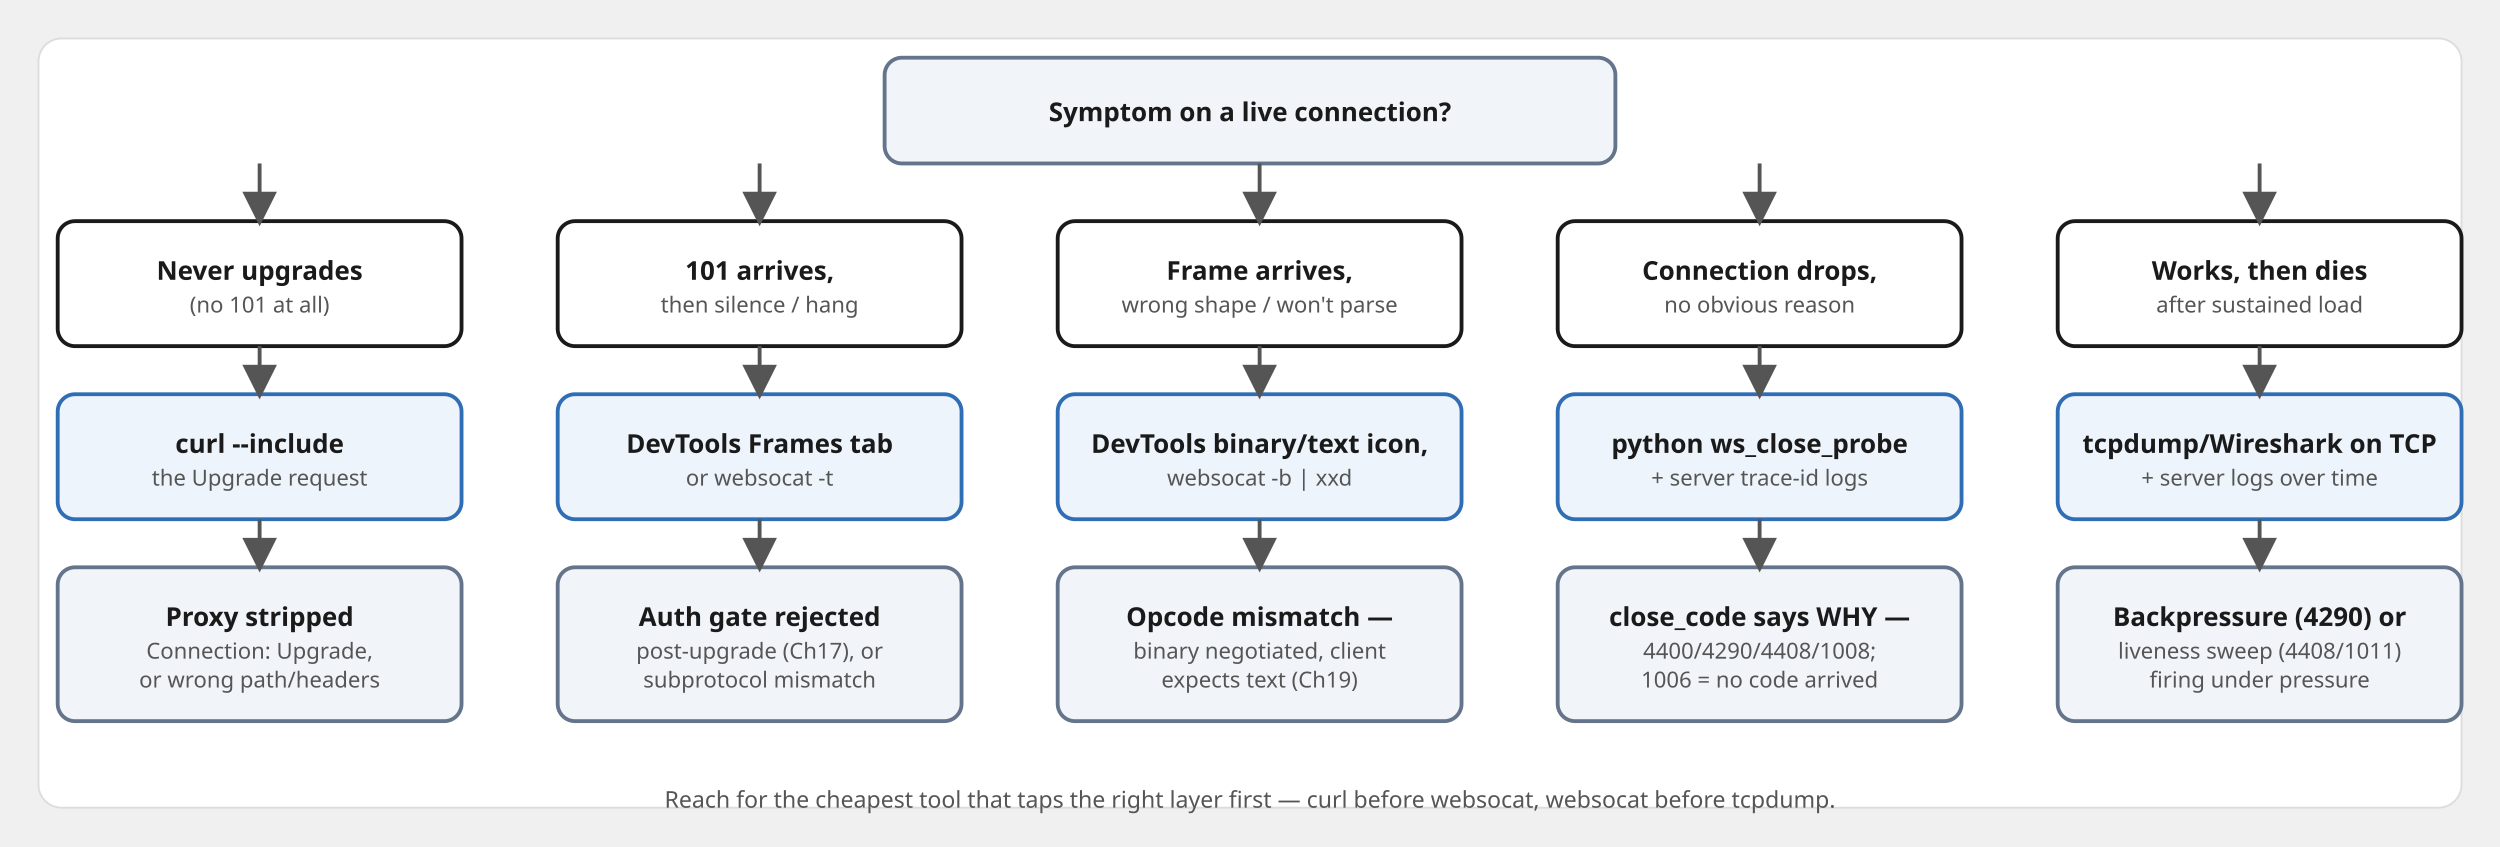
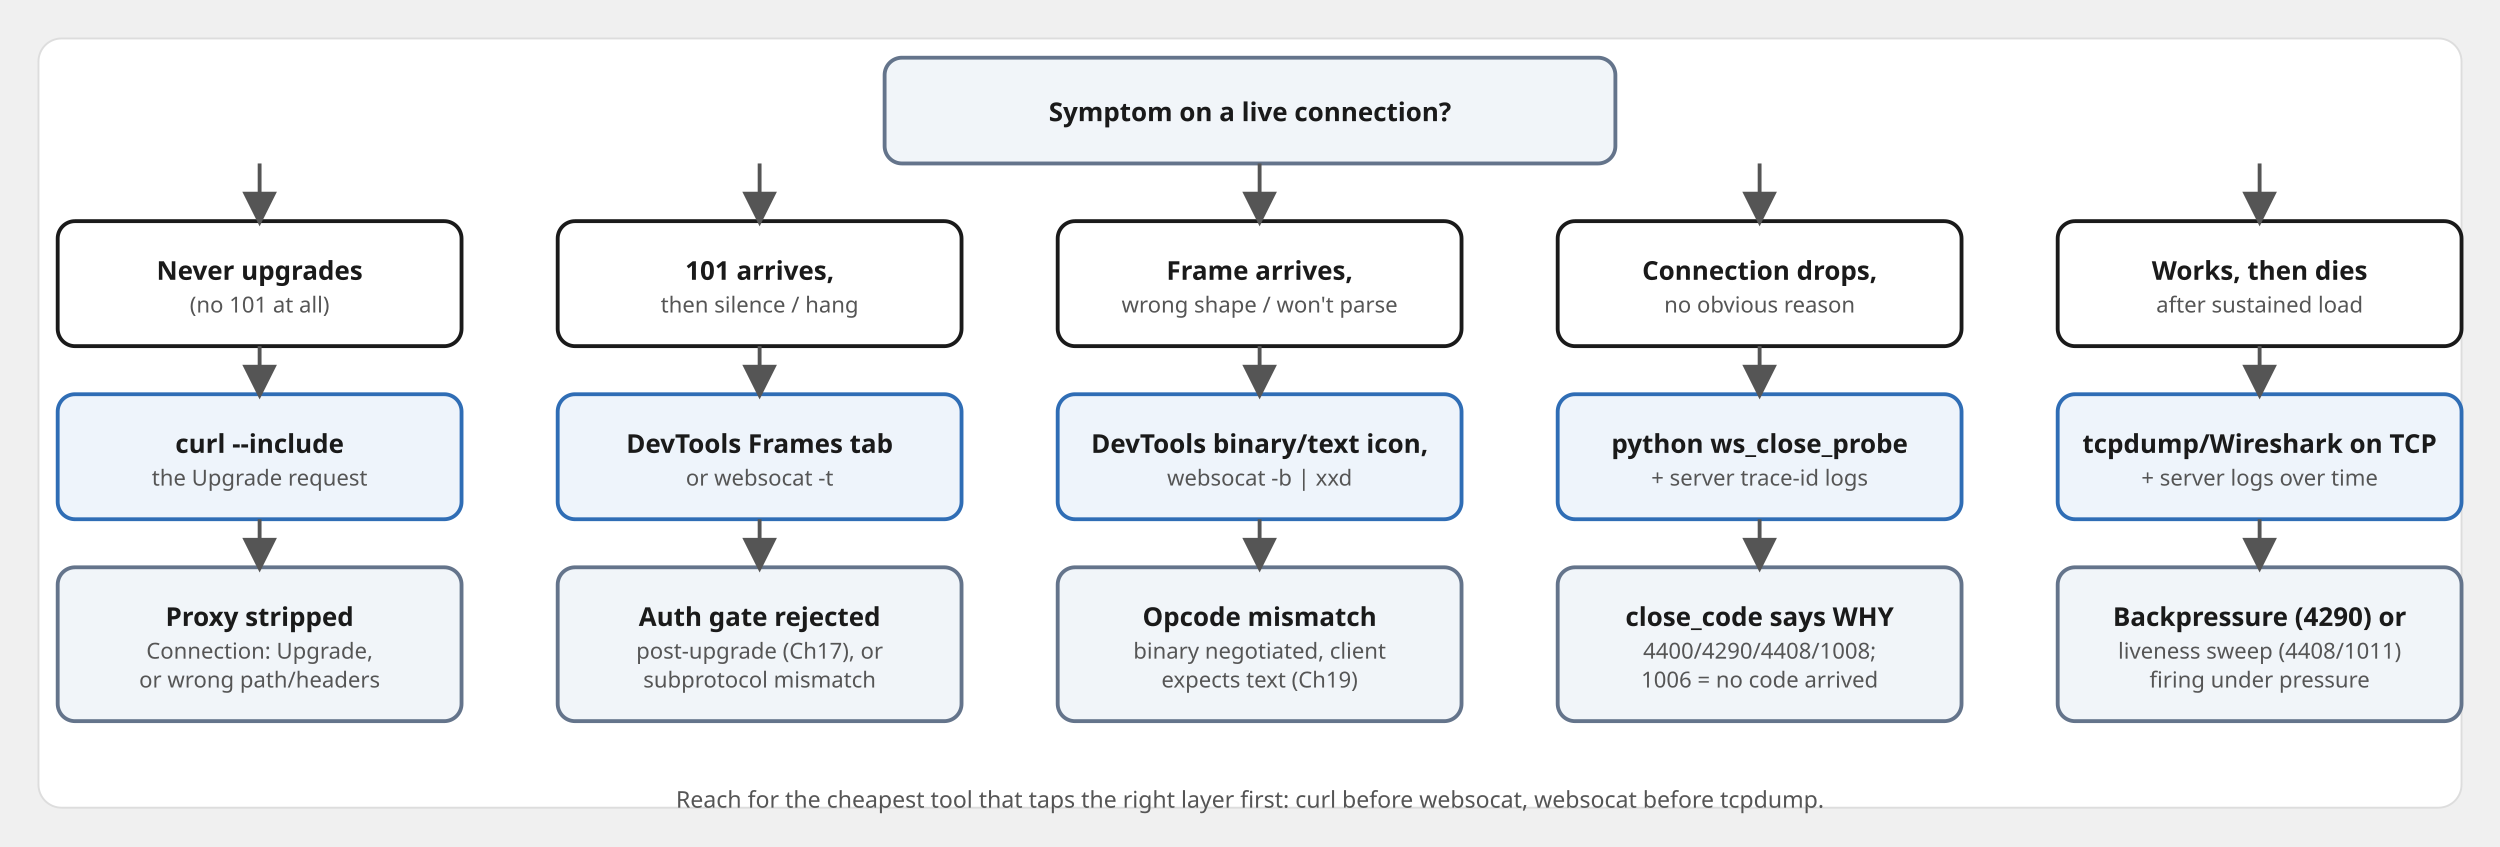
<svg xmlns="http://www.w3.org/2000/svg" viewBox="0 0 1300 440" font-family="'Red Hat Text', system-ui, sans-serif" role="img">
  <defs>
    <marker id="a" viewBox="0 0 10 10" refX="8.5" refY="5" markerWidth="9" markerHeight="9" orient="auto-start-reverse">
      <path d="M0,0 L10,5 L0,10 z" fill="#555" />
    </marker>
    <marker id="am" viewBox="0 0 10 10" refX="8.5" refY="5" markerWidth="9" markerHeight="9" orient="auto-start-reverse">
      <path d="M0,0 L10,5 L0,10 z" fill="#e8870c" />
    </marker>
  </defs>
  <rect x="20" y="20" width="1260" height="400" rx="12" fill="#ffffff" stroke="#ddd" />
  <rect x="460" y="30" width="380" height="55" rx="9" fill="#f1f5f9" stroke="#64748b" stroke-width="2" />
  <text x="650.0" y="63.0" font-size="13.5" font-weight="700" fill="#1a1a1a" text-anchor="middle">Symptom on a live connection?</text>
  <rect x="30" y="115" width="210" height="65" rx="9" fill="#ffffff" stroke="#1a1a1a" stroke-width="2" />
  <text x="135.0" y="145.5" font-size="13.5" font-weight="700" fill="#1a1a1a" text-anchor="middle">Never upgrades</text>
  <text x="135.0" y="162.5" font-size="11.5" fill="#555555" text-anchor="middle">(no 101 at all)</text>
  <rect x="30" y="205" width="210" height="65" rx="9" fill="#eef4fb" stroke="#2f6db5" stroke-width="2" />
  <text x="135.0" y="235.5" font-size="13.5" font-weight="700" fill="#1a1a1a" text-anchor="middle">curl --include</text>
  <text x="135.0" y="252.5" font-size="11.5" fill="#555555" text-anchor="middle">the Upgrade request</text>
  <rect x="30" y="295" width="210" height="80" rx="9" fill="#f1f5f9" stroke="#64748b" stroke-width="2" />
  <text x="135.0" y="325.5" font-size="13.5" font-weight="700" fill="#1a1a1a" text-anchor="middle">Proxy stripped</text>
  <text x="135.0" y="342.5" font-size="11.5" fill="#555555" text-anchor="middle">Connection: Upgrade,</text>
  <text x="135.0" y="357.5" font-size="11.5" fill="#555555" text-anchor="middle">or wrong path/headers</text>
  <rect x="290" y="115" width="210" height="65" rx="9" fill="#ffffff" stroke="#1a1a1a" stroke-width="2" />
  <text x="395.0" y="145.5" font-size="13.5" font-weight="700" fill="#1a1a1a" text-anchor="middle">101 arrives,</text>
  <text x="395.0" y="162.5" font-size="11.5" fill="#555555" text-anchor="middle">then silence / hang</text>
  <rect x="290" y="205" width="210" height="65" rx="9" fill="#eef4fb" stroke="#2f6db5" stroke-width="2" />
  <text x="395.0" y="235.5" font-size="13.5" font-weight="700" fill="#1a1a1a" text-anchor="middle">DevTools Frames tab</text>
  <text x="395.0" y="252.5" font-size="11.5" fill="#555555" text-anchor="middle">or websocat -t</text>
  <rect x="290" y="295" width="210" height="80" rx="9" fill="#f1f5f9" stroke="#64748b" stroke-width="2" />
  <text x="395.0" y="325.5" font-size="13.5" font-weight="700" fill="#1a1a1a" text-anchor="middle">Auth gate rejected</text>
  <text x="395.0" y="342.5" font-size="11.5" fill="#555555" text-anchor="middle">post-upgrade (Ch17), or</text>
  <text x="395.0" y="357.5" font-size="11.5" fill="#555555" text-anchor="middle">subprotocol mismatch</text>
  <rect x="550" y="115" width="210" height="65" rx="9" fill="#ffffff" stroke="#1a1a1a" stroke-width="2" />
  <text x="655.0" y="145.5" font-size="13.5" font-weight="700" fill="#1a1a1a" text-anchor="middle">Frame arrives,</text>
  <text x="655.0" y="162.5" font-size="11.5" fill="#555555" text-anchor="middle">wrong shape / won't parse</text>
  <rect x="550" y="205" width="210" height="65" rx="9" fill="#eef4fb" stroke="#2f6db5" stroke-width="2" />
  <text x="655.0" y="235.5" font-size="13.5" font-weight="700" fill="#1a1a1a" text-anchor="middle">DevTools binary/text icon,</text>
  <text x="655.0" y="252.5" font-size="11.5" fill="#555555" text-anchor="middle">websocat -b | xxd</text>
  <rect x="550" y="295" width="210" height="80" rx="9" fill="#f1f5f9" stroke="#64748b" stroke-width="2" />
-   <text x="655.0" y="325.5" font-size="13.5" font-weight="700" fill="#1a1a1a" text-anchor="middle">Opcode mismatch —</text>
+   <text x="655.0" y="325.5" font-size="13.5" font-weight="700" fill="#1a1a1a" text-anchor="middle">Opcode mismatch</text>
  <text x="655.0" y="342.5" font-size="11.5" fill="#555555" text-anchor="middle">binary negotiated, client</text>
  <text x="655.0" y="357.5" font-size="11.5" fill="#555555" text-anchor="middle">expects text (Ch19)</text>
  <rect x="810" y="115" width="210" height="65" rx="9" fill="#ffffff" stroke="#1a1a1a" stroke-width="2" />
  <text x="915.0" y="145.5" font-size="13.5" font-weight="700" fill="#1a1a1a" text-anchor="middle">Connection drops,</text>
  <text x="915.0" y="162.5" font-size="11.5" fill="#555555" text-anchor="middle">no obvious reason</text>
  <rect x="810" y="205" width="210" height="65" rx="9" fill="#eef4fb" stroke="#2f6db5" stroke-width="2" />
  <text x="915.0" y="235.5" font-size="13.5" font-weight="700" fill="#1a1a1a" text-anchor="middle">python ws_close_probe</text>
  <text x="915.0" y="252.5" font-size="11.5" fill="#555555" text-anchor="middle">+ server trace-id logs</text>
  <rect x="810" y="295" width="210" height="80" rx="9" fill="#f1f5f9" stroke="#64748b" stroke-width="2" />
-   <text x="915.0" y="325.5" font-size="13.5" font-weight="700" fill="#1a1a1a" text-anchor="middle">close_code says WHY —</text>
+   <text x="915.0" y="325.5" font-size="13.5" font-weight="700" fill="#1a1a1a" text-anchor="middle">close_code says WHY</text>
  <text x="915.0" y="342.5" font-size="11.5" fill="#555555" text-anchor="middle">4400/4290/4408/1008;</text>
  <text x="915.0" y="357.5" font-size="11.5" fill="#555555" text-anchor="middle">1006 = no code arrived</text>
  <rect x="1070" y="115" width="210" height="65" rx="9" fill="#ffffff" stroke="#1a1a1a" stroke-width="2" />
  <text x="1175.0" y="145.5" font-size="13.5" font-weight="700" fill="#1a1a1a" text-anchor="middle">Works, then dies</text>
  <text x="1175.0" y="162.5" font-size="11.5" fill="#555555" text-anchor="middle">after sustained load</text>
  <rect x="1070" y="205" width="210" height="65" rx="9" fill="#eef4fb" stroke="#2f6db5" stroke-width="2" />
  <text x="1175.0" y="235.5" font-size="13.5" font-weight="700" fill="#1a1a1a" text-anchor="middle">tcpdump/Wireshark on TCP</text>
  <text x="1175.0" y="252.5" font-size="11.5" fill="#555555" text-anchor="middle">+ server logs over time</text>
  <rect x="1070" y="295" width="210" height="80" rx="9" fill="#f1f5f9" stroke="#64748b" stroke-width="2" />
  <text x="1175.0" y="325.5" font-size="13.5" font-weight="700" fill="#1a1a1a" text-anchor="middle">Backpressure (4290) or</text>
  <text x="1175.0" y="342.5" font-size="11.5" fill="#555555" text-anchor="middle">liveness sweep (4408/1011)</text>
  <text x="1175.0" y="357.5" font-size="11.5" fill="#555555" text-anchor="middle">firing under pressure</text>
  <path d="M135.0,85 L135.0,115" fill="none" stroke="#555" stroke-width="2" marker-end="url(#a)" />
  <path d="M135.0,180 L135.0,205" fill="none" stroke="#555" stroke-width="2" marker-end="url(#a)" />
  <path d="M135.0,270 L135.0,295" fill="none" stroke="#555" stroke-width="2" marker-end="url(#a)" />
  <path d="M395.0,85 L395.0,115" fill="none" stroke="#555" stroke-width="2" marker-end="url(#a)" />
  <path d="M395.0,180 L395.0,205" fill="none" stroke="#555" stroke-width="2" marker-end="url(#a)" />
  <path d="M395.0,270 L395.0,295" fill="none" stroke="#555" stroke-width="2" marker-end="url(#a)" />
  <path d="M655.0,85 L655.0,115" fill="none" stroke="#555" stroke-width="2" marker-end="url(#a)" />
  <path d="M655.0,180 L655.0,205" fill="none" stroke="#555" stroke-width="2" marker-end="url(#a)" />
  <path d="M655.0,270 L655.0,295" fill="none" stroke="#555" stroke-width="2" marker-end="url(#a)" />
  <path d="M915.0,85 L915.0,115" fill="none" stroke="#555" stroke-width="2" marker-end="url(#a)" />
  <path d="M915.0,180 L915.0,205" fill="none" stroke="#555" stroke-width="2" marker-end="url(#a)" />
  <path d="M915.0,270 L915.0,295" fill="none" stroke="#555" stroke-width="2" marker-end="url(#a)" />
  <path d="M1175.0,85 L1175.0,115" fill="none" stroke="#555" stroke-width="2" marker-end="url(#a)" />
  <path d="M1175.0,180 L1175.0,205" fill="none" stroke="#555" stroke-width="2" marker-end="url(#a)" />
  <path d="M1175.0,270 L1175.0,295" fill="none" stroke="#555" stroke-width="2" marker-end="url(#a)" />
-   <text x="650" y="420" font-size="12" fill="#555555" text-anchor="middle">Reach for the cheapest tool that taps the right layer first — curl before websocat, websocat before tcpdump.</text>
+   <text x="650" y="420" font-size="12" fill="#555555" text-anchor="middle">Reach for the cheapest tool that taps the right layer first: curl before websocat, websocat before tcpdump.</text>
</svg>
